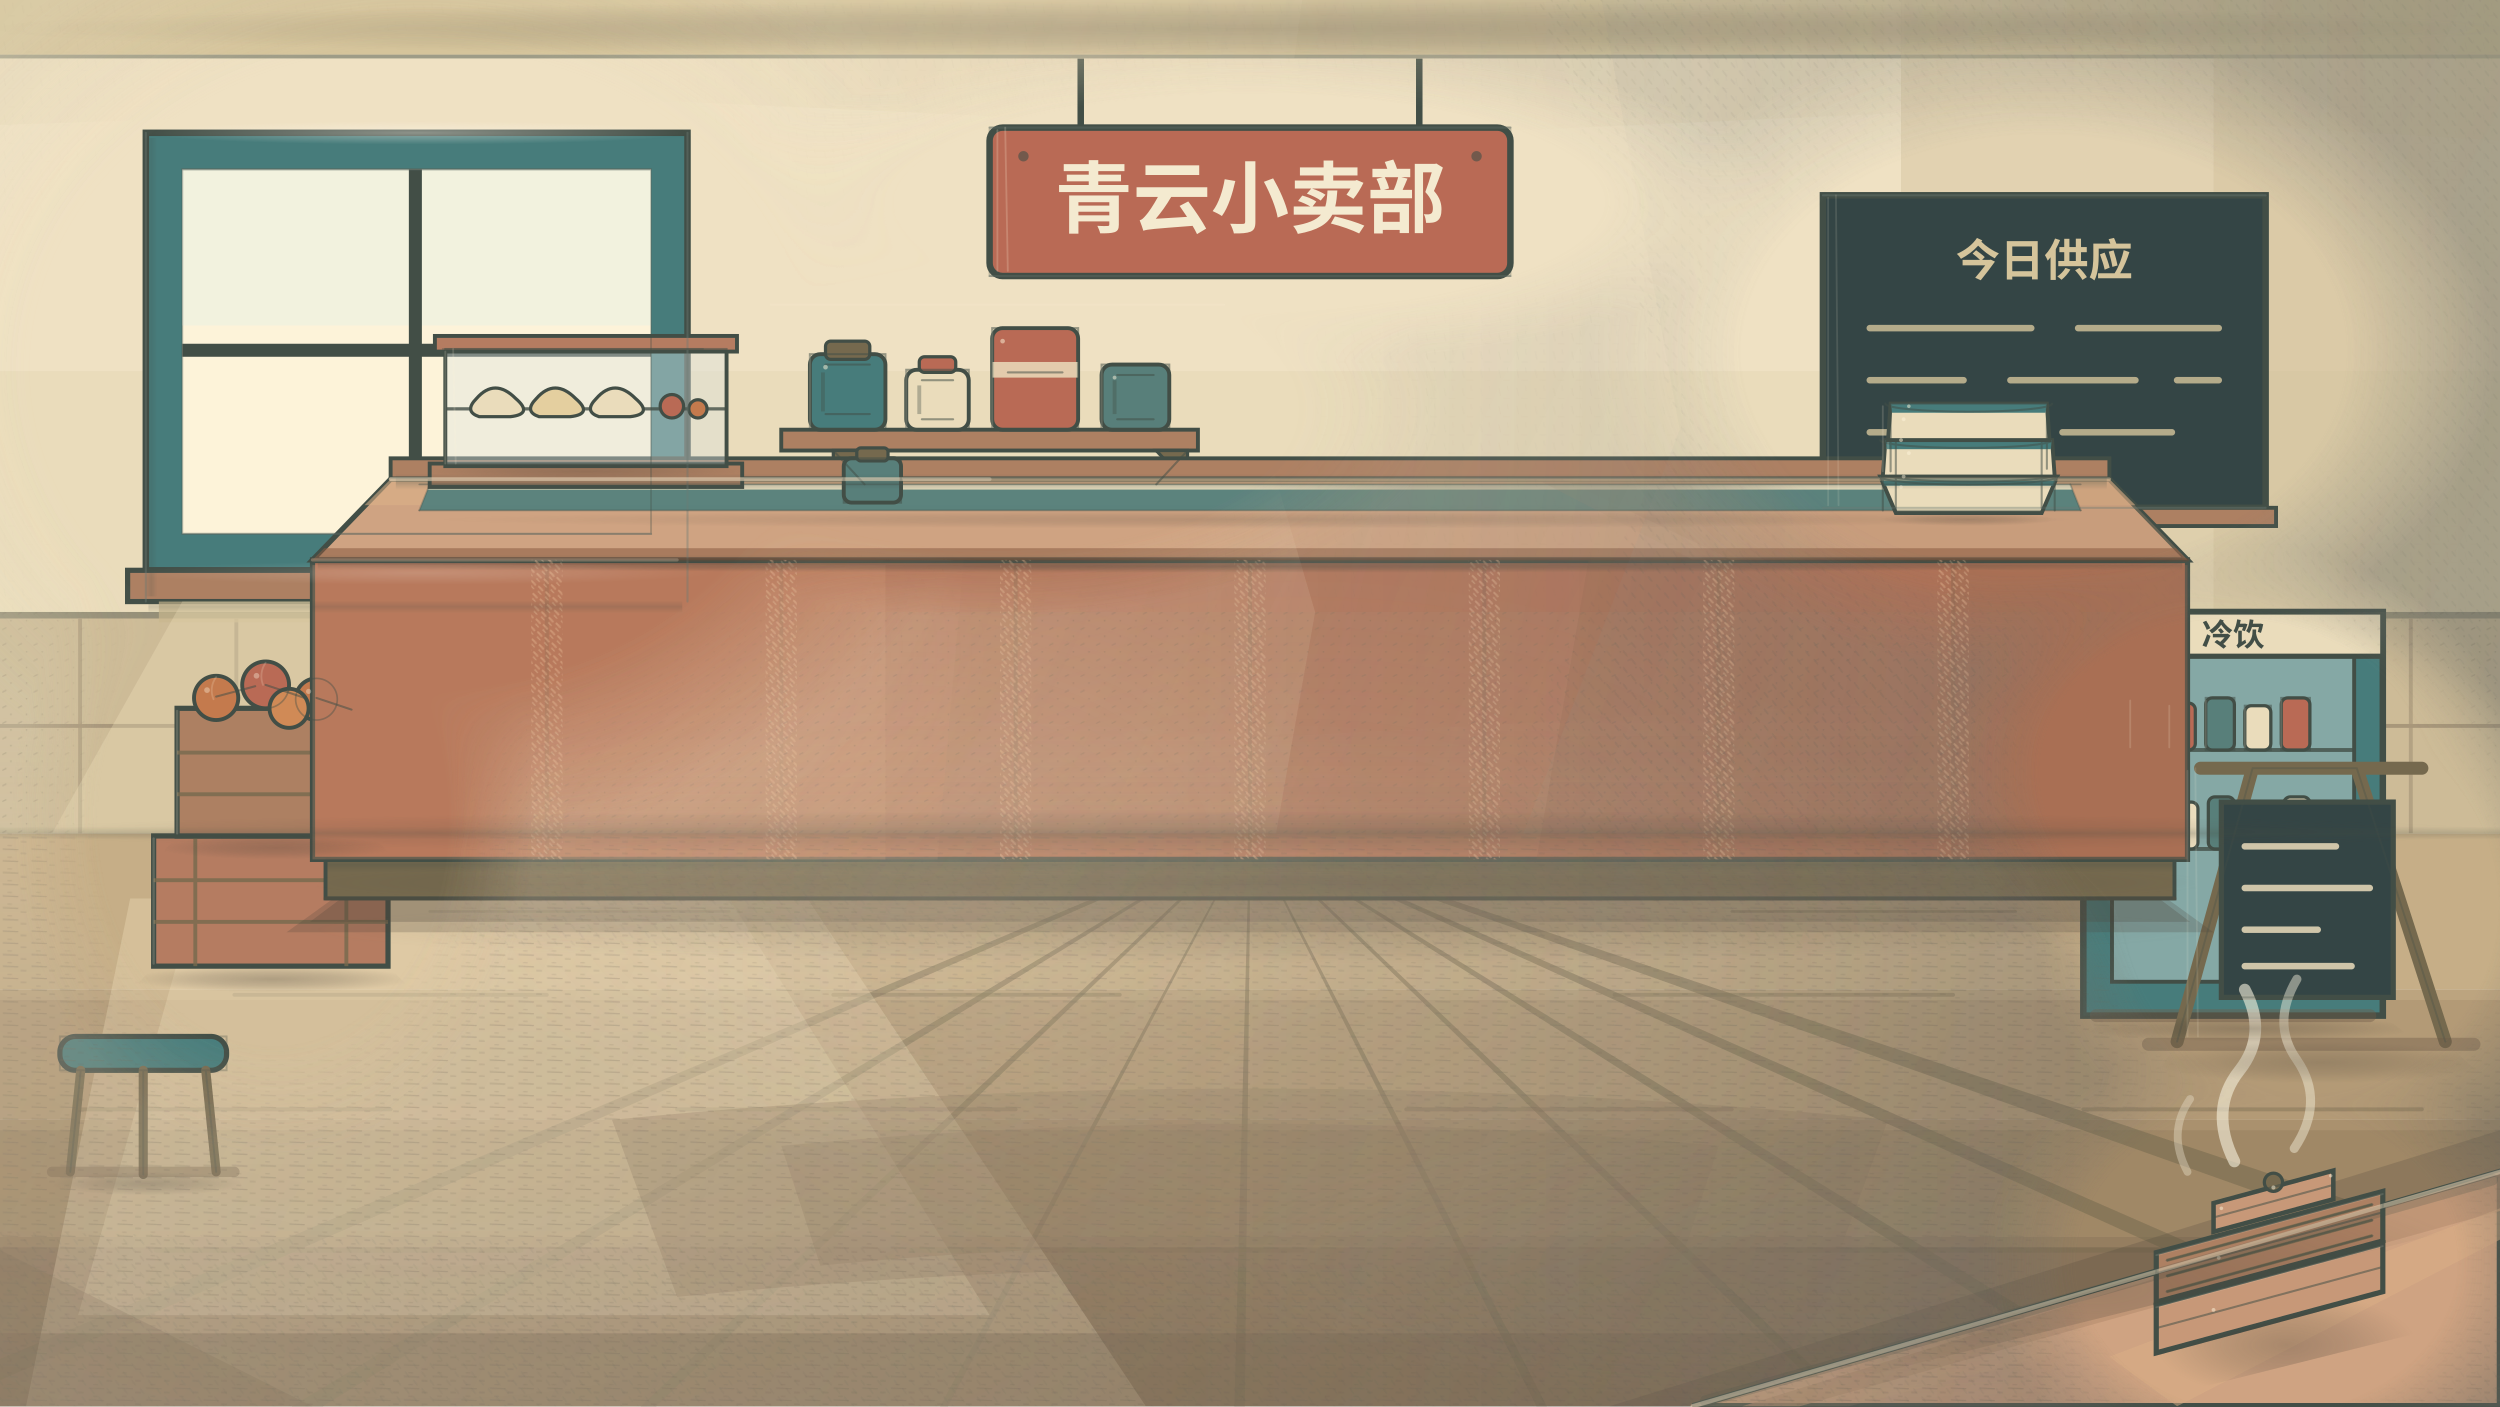
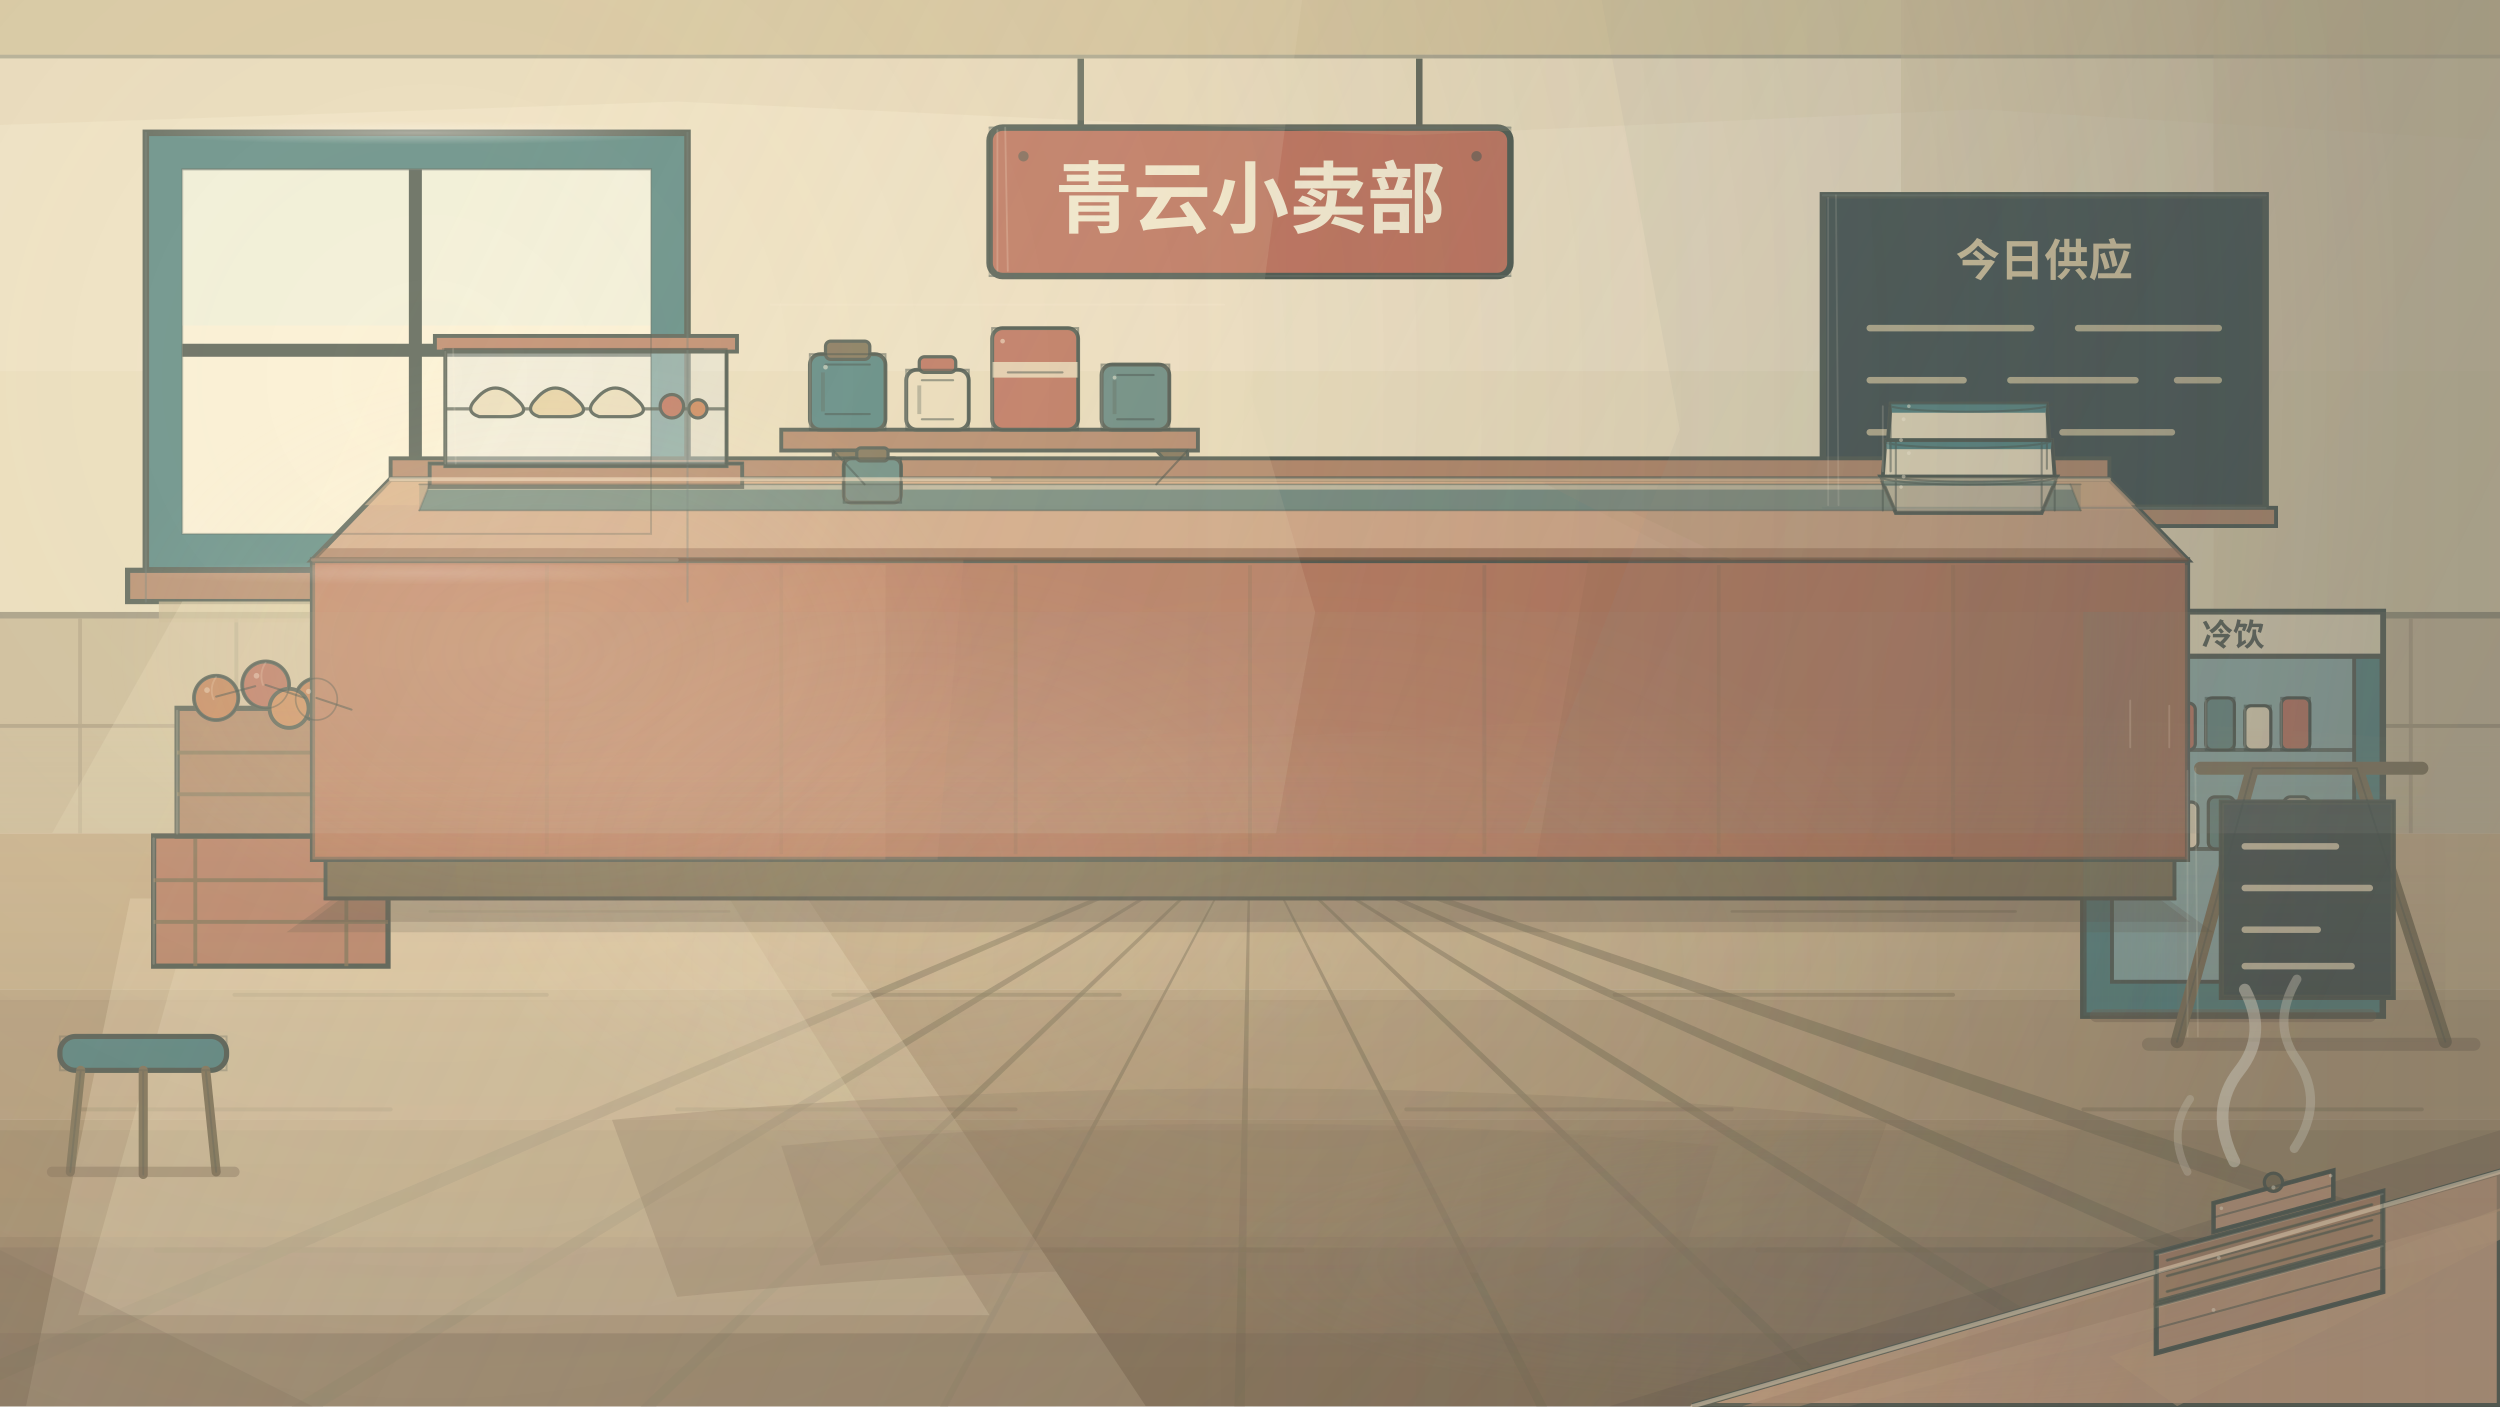
<svg xmlns="http://www.w3.org/2000/svg" width="1920" height="1080" viewBox="0 0 1920 1080">
  <g id="backdrop">
-     <defs>
-       <radialGradient id="m4_hold_0" gradientUnits="userSpaceOnUse" cx="0" cy="0" r="1" gradientTransform="translate(322.0 283.1) scale(446.1 369.1)">
-         <stop offset="0" stop-color="#000000" stop-opacity="1" />
-         <stop offset="0.667" stop-color="#000000" stop-opacity="1" />
-         <stop offset="1" stop-color="#000000" stop-opacity="0" />
-       </radialGradient>
-       <radialGradient id="m4_hold_1" gradientUnits="userSpaceOnUse" cx="0" cy="0" r="1" gradientTransform="translate(960.0 155.0) scale(406.6 124.3)">
-         <stop offset="0" stop-color="#000000" stop-opacity="1" />
-         <stop offset="0.667" stop-color="#000000" stop-opacity="1" />
-         <stop offset="1" stop-color="#000000" stop-opacity="0" />
-       </radialGradient>
-       <radialGradient id="m4_hold_2" gradientUnits="userSpaceOnUse" cx="0" cy="0" r="1" gradientTransform="translate(766.0 314.0) scale(343.4 161.8)">
-         <stop offset="0" stop-color="#000000" stop-opacity="1" />
-         <stop offset="0.667" stop-color="#000000" stop-opacity="1" />
-         <stop offset="1" stop-color="#000000" stop-opacity="0" />
-       </radialGradient>
-       <radialGradient id="m4_hold_3" gradientUnits="userSpaceOnUse" cx="0" cy="0" r="1" gradientTransform="translate(451.0 316.0) scale(246.8 122.4)">
-         <stop offset="0" stop-color="#000000" stop-opacity="1" />
-         <stop offset="0.667" stop-color="#000000" stop-opacity="1" />
-         <stop offset="1" stop-color="#000000" stop-opacity="0" />
-       </radialGradient>
-       <radialGradient id="m4_hold_4" gradientUnits="userSpaceOnUse" cx="0" cy="0" r="1" gradientTransform="translate(1570.0 270.0) scale(347.4 248.7)">
-         <stop offset="0" stop-color="#000000" stop-opacity="1" />
-         <stop offset="0.667" stop-color="#000000" stop-opacity="1" />
-         <stop offset="1" stop-color="#000000" stop-opacity="0" />
-       </radialGradient>
-       <radialGradient id="m4_hold_5" gradientUnits="userSpaceOnUse" cx="0" cy="0" r="1" gradientTransform="translate(1514.0 353.1) scale(161.8 104.6)">
-         <stop offset="0" stop-color="#000000" stop-opacity="1" />
-         <stop offset="0.667" stop-color="#000000" stop-opacity="1" />
-         <stop offset="1" stop-color="#000000" stop-opacity="0" />
-       </radialGradient>
-       <radialGradient id="m4_hold_6" gradientUnits="userSpaceOnUse" cx="0" cy="0" r="1" gradientTransform="translate(210.0 628.0) scale(201.3 260.5)">
-         <stop offset="0" stop-color="#000000" stop-opacity="1" />
-         <stop offset="0.667" stop-color="#000000" stop-opacity="1" />
-         <stop offset="1" stop-color="#000000" stop-opacity="0" />
-       </radialGradient>
-       <radialGradient id="m4_hold_7" gradientUnits="userSpaceOnUse" cx="0" cy="0" r="1" gradientTransform="translate(1713.9 593.0) scale(221.0 175.7)">
-         <stop offset="0" stop-color="#000000" stop-opacity="1" />
-         <stop offset="0.667" stop-color="#000000" stop-opacity="1" />
-         <stop offset="1" stop-color="#000000" stop-opacity="0" />
-       </radialGradient>
-       <radialGradient id="m4_hold_8" gradientUnits="userSpaceOnUse" cx="0" cy="0" r="1" gradientTransform="translate(1775.0 695.0) scale(215.1 215.1)">
-         <stop offset="0" stop-color="#000000" stop-opacity="1" />
-         <stop offset="0.667" stop-color="#000000" stop-opacity="1" />
-         <stop offset="1" stop-color="#000000" stop-opacity="0" />
-       </radialGradient>
-       <radialGradient id="m4_hold_9" gradientUnits="userSpaceOnUse" cx="0" cy="0" r="1" gradientTransform="translate(1741.0 969.0) scale(219.1 175.7)">
-         <stop offset="0" stop-color="#000000" stop-opacity="1" />
-         <stop offset="0.667" stop-color="#000000" stop-opacity="1" />
-         <stop offset="1" stop-color="#000000" stop-opacity="0" />
-       </radialGradient>
-       <mask id="m4_prop_hold_off" maskUnits="userSpaceOnUse" x="-240" y="-240" width="2400" height="1560">
-         <rect x="-240" y="-240" width="2400" height="1560" fill="#ffffff" />
-         <rect x="-124.1" y="-86.0" width="892.2" height="738.2" fill="url(#m4_hold_0)" />
-         <rect x="553.4" y="30.7" width="813.2" height="248.7" fill="url(#m4_hold_1)" />
-         <rect x="422.6" y="152.2" width="686.8" height="323.7" fill="url(#m4_hold_2)" />
-         <rect x="204.2" y="193.6" width="493.5" height="244.9" fill="url(#m4_hold_3)" />
-         <rect x="1222.6" y="21.3" width="694.9" height="497.3" fill="url(#m4_hold_4)" />
-         <rect x="1352.2" y="248.5" width="323.7" height="209.1" fill="url(#m4_hold_5)" />
-         <rect x="8.7" y="367.5" width="402.7" height="521.0" fill="url(#m4_hold_6)" />
-         <rect x="1492.9" y="417.3" width="441.9" height="351.3" fill="url(#m4_hold_7)" />
-         <rect x="1559.9" y="479.9" width="430.1" height="430.1" fill="url(#m4_hold_8)" />
-         <rect x="1521.9" y="793.3" width="438.2" height="351.3" fill="url(#m4_hold_9)" />
-       </mask>
-     </defs>
    <rect x="0" y="0" width="1920" height="640" fill="#eadcbb" />
    <rect x="0" y="0" width="1920" height="42" fill="#d5c49b" />
    <rect x="0" y="42" width="1920" height="3" fill="#424e46" opacity="0.45" />
    <rect x="0" y="45" width="1920" height="240" fill="#f0e3c6" opacity="0.75" />
    <rect x="1460" y="0" width="460" height="640" fill="#c9b78f" opacity="0.35" />
    <rect x="1700" y="0" width="220" height="640" fill="#c9b78f" opacity="0.3" />
    <rect x="0" y="470" width="1920" height="170" fill="#cdbb97" />
    <rect x="0" y="470" width="1920" height="5" fill="#424e46" opacity="0.4" />
    <rect x="0" y="556" width="1920" height="3" fill="#a8977a" />
    <g fill="#a8977a" opacity="0.7">
      <rect x="60" y="475" width="3" height="165" />
      <rect x="180" y="475" width="3" height="165" />
      <rect x="300" y="475" width="3" height="165" />
      <rect x="1760" y="475" width="3" height="165" />
      <rect x="1850" y="475" width="3" height="165" />
    </g>
    <rect x="112" y="102" width="416" height="336" fill="#477c7b" stroke="#424e46" stroke-width="5" />
    <rect x="140" y="130" width="360" height="280" fill="#fdf3d9" />
    <rect x="140" y="130" width="360" height="120" fill="#e9f0e2" opacity="0.55" />
    <rect x="314" y="130" width="10" height="280" fill="#424e46" />
    <rect x="140" y="264" width="360" height="10" fill="#424e46" />
    <rect x="98" y="438" width="446" height="24" fill="#ad8062" stroke="#424e46" stroke-width="4" />
    <rect x="122" y="462" width="396" height="16" fill="#c9b78f" opacity="0.7" />
    <path d="M140 462 L500 462 L760 640 L40 640 Z" fill="#f7e8c3" opacity="0.28" />
    <path d="M830 45 L830 100 M1090 45 L1090 100" stroke="#424e46" stroke-width="5" fill="none" />
    <rect x="760" y="98" width="400" height="114" rx="10" fill="#b96a55" stroke="#424e46" stroke-width="5" />
    <text x="960" y="174" text-anchor="middle" font-family="'Noto Sans CJK SC','Noto Sans SC',sans-serif" font-size="60" font-weight="900" fill="#f4ead0">青云小卖部</text>
    <circle cx="786" cy="120" r="4" fill="#424e46" opacity="0.6" />
    <circle cx="1134" cy="120" r="4" fill="#424e46" opacity="0.6" />
    <rect x="600" y="330" width="320" height="16" fill="#ad8062" stroke="#424e46" stroke-width="3" />
    <path d="M640 346 L640 372 L664 346 Z M912 346 L912 372 L888 346 Z" fill="#75694e" stroke="#424e46" stroke-width="2.5" />
    <rect x="622" y="272" width="58" height="58" rx="8" fill="#477c7b" stroke="#424e46" stroke-width="3" />
    <rect x="634" y="262" width="34" height="14" rx="4" fill="#75694e" stroke="#424e46" stroke-width="2.5" />
    <rect x="696" y="284" width="48" height="46" rx="8" fill="#eadcbb" stroke="#424e46" stroke-width="3" />
    <rect x="706" y="274" width="28" height="12" rx="4" fill="#b96a55" stroke="#424e46" stroke-width="2.5" />
    <rect x="762" y="252" width="66" height="78" rx="8" fill="#b96a55" stroke="#424e46" stroke-width="3" />
    <rect x="762" y="278" width="66" height="12" fill="#eadcbb" opacity="0.85" />
    <rect x="846" y="280" width="52" height="50" rx="8" fill="#587f7a" stroke="#424e46" stroke-width="3" />
    <path d="M632 286 L632 316 M706 296 L706 318 M856 292 L856 318" stroke="#424e46" opacity="0.35" stroke-width="3" fill="none" />
    <rect x="1400" y="150" width="340" height="240" fill="#344545" stroke="#424e46" stroke-width="5" />
    <rect x="1392" y="390" width="356" height="14" fill="#ad8062" stroke="#424e46" stroke-width="3" />
    <text x="1570" y="212" text-anchor="middle" font-family="'Noto Sans CJK SC','Noto Sans SC',sans-serif" font-size="34" font-weight="700" fill="#d5c49b">今日供应</text>
    <g stroke="#d5c49b" stroke-width="5" stroke-linecap="round" opacity="0.8">
      <path d="M1436 252 L1560 252 M1596 252 L1704 252" />
      <path d="M1436 292 L1508 292 M1544 292 L1640 292 M1672 292 L1704 292" />
      <path d="M1436 332 L1548 332 M1584 332 L1668 332" />
      <path d="M1436 366 L1496 366 M1528 366 L1592 366" />
    </g>
  </g>
  <g id="floor">
    <rect x="0" y="640" width="1920" height="120" fill="#c6ae87" />
    <rect x="0" y="760" width="1920" height="100" fill="#b39a76" />
    <rect x="0" y="860" width="1920" height="90" fill="#a08866" />
    <rect x="0" y="950" width="1920" height="130" fill="#8a745a" />
    <rect x="0" y="752" width="1920" height="16" fill="#c6ae87" opacity="0.5" />
    <rect x="0" y="852" width="1920" height="16" fill="#b39a76" opacity="0.5" />
    <rect x="0" y="942" width="1920" height="16" fill="#a08866" opacity="0.5" />
    <g fill="#75694e" opacity="0.55">
      <path d="M958 640 L962 640 L-46 1080 L-86 1080 Z" />
      <path d="M959 640 L961 640 L248 1080 L224 1080 Z" />
      <path d="M959 640 L961 640 L504 1080 L492 1080 Z" />
      <path d="M959.5 640 L960.5 640 L728 1080 L722 1080 Z" />
      <path d="M959.5 640 L960.5 640 L956 1080 L948 1080 Z" />
      <path d="M959.5 640 L960.5 640 L1188 1080 L1180 1080 Z" />
      <path d="M959 640 L961 640 L1424 1080 L1412 1080 Z" />
      <path d="M959 640 L961 640 L1676 1080 L1652 1080 Z" />
      <path d="M958 640 L962 640 L1968 1080 L1928 1080 Z" />
      <path d="M958 640 L962 640 L2276 1080 L2196 1080 Z" />
    </g>
    <g stroke="#75694e" stroke-linecap="round" opacity="0.4" fill="none">
      <path d="M330 700 L560 700 M1330 700 L1548 700" stroke-width="2" />
      <path d="M180 764 L420 764 M640 764 L860 764 M1240 764 L1500 764" stroke-width="3" />
      <path d="M60 852 L300 852 M520 852 L780 852 M1080 852 L1330 852 M1600 852 L1860 852" stroke-width="3" />
      <path d="M120 960 L400 960 M700 960 L1000 960 M1350 960 L1660 960" stroke-width="4" />
    </g>
    <path d="M100 690 L620 690 L880 1080 L20 1080 Z" fill="#f7e8c3" opacity="0.3" />
    <path d="M150 690 L560 690 L760 1010 L60 1010 Z" fill="#f7e8c3" opacity="0.25" />
    <path d="M470 860 Q960 812 1450 860 L1400 996 Q960 952 520 996 Z" fill="#8a745a" opacity="0.32" />
    <path d="M600 880 Q960 846 1320 880 L1290 972 Q960 940 630 972 Z" fill="#8a745a" opacity="0.28" />
    <rect x="0" y="1024" width="1920" height="56" fill="#6e5b47" opacity="0.35" />
    <path d="M0 960 L0 1080 L240 1080 Z" fill="#6e5b47" opacity="0.25" />
    <path d="M1920 960 L1920 1080 L1680 1080 Z" fill="#6e5b47" opacity="0.25" />
  </g>
  <g id="furniture">
    <g>
      <rect x="118" y="642" width="180" height="100" fill="#b57c61" stroke="#424e46" stroke-width="4" />
      <path d="M118 676 L298 676 M118 708 L298 708 M150 642 L150 742 M266 642 L266 742" stroke="#75694e" stroke-width="3" opacity="0.8" fill="none" />
      <rect x="136" y="544" width="150" height="98" fill="#ad8062" stroke="#424e46" stroke-width="4" />
      <path d="M136 578 L286 578 M136 610 L286 610" stroke="#75694e" stroke-width="3" opacity="0.8" fill="none" />
      <circle cx="166" cy="536" r="17" fill="#c47a4d" stroke="#424e46" stroke-width="3" />
      <circle cx="204" cy="526" r="18" fill="#b96a55" stroke="#424e46" stroke-width="3" />
      <circle cx="243" cy="537" r="16" fill="#c47a4d" stroke="#424e46" stroke-width="3" />
      <circle cx="222" cy="544" r="15" fill="#d08a56" stroke="#424e46" stroke-width="3" />
    </g>
    <g>
      <rect x="46" y="796" width="128" height="26" rx="12" fill="#477c7b" stroke="#424e46" stroke-width="4" />
      <path d="M62 822 L54 900 M158 822 L166 900 M110 822 L110 902" stroke="#75694e" stroke-width="7" stroke-linecap="round" fill="none" />
      <path d="M40 900 L180 900" stroke="#6e5b47" stroke-width="8" opacity="0.4" stroke-linecap="round" fill="none" />
    </g>
    <g>
      <rect x="1600" y="470" width="230" height="310" fill="#477c7b" stroke="#424e46" stroke-width="5" />
      <rect x="1622" y="492" width="186" height="262" fill="#dbe4e0" opacity="0.42" />
      <rect x="1622" y="492" width="186" height="262" fill="none" stroke="#424e46" stroke-width="3" />
      <path d="M1622 576 L1808 576 M1622 652 L1808 652" stroke="#424e46" stroke-width="3" opacity="0.8" />
      <g stroke="#424e46" stroke-width="2.5">
        <rect x="1636" y="536" width="22" height="40" rx="5" fill="#eadcbb" />
        <rect x="1666" y="540" width="20" height="36" rx="5" fill="#b96a55" />
        <rect x="1694" y="536" width="22" height="40" rx="5" fill="#587f7a" />
        <rect x="1724" y="542" width="20" height="34" rx="5" fill="#eadcbb" />
        <rect x="1752" y="536" width="22" height="40" rx="5" fill="#b96a55" />
        <rect x="1638" y="612" width="20" height="40" rx="5" fill="#b96a55" />
        <rect x="1666" y="616" width="22" height="36" rx="5" fill="#eadcbb" />
        <rect x="1696" y="612" width="20" height="40" rx="5" fill="#587f7a" />
        <rect x="1724" y="618" width="22" height="34" rx="5" fill="#b96a55" />
        <rect x="1754" y="612" width="20" height="40" rx="5" fill="#eadcbb" />
      </g>
      <rect x="1600" y="470" width="230" height="34" fill="#eadcbb" stroke="#424e46" stroke-width="4" />
      <text x="1715" y="496" text-anchor="middle" font-family="'Noto Sans CJK SC','Noto Sans SC',sans-serif" font-size="24" font-weight="700" fill="#424e46">冷饮</text>
      <path d="M1610 780 L1820 780" stroke="#6e5b47" stroke-width="10" opacity="0.4" stroke-linecap="round" />
    </g>
    <g>
      <path d="M1690 590 L1860 590 M1672 800 L1730 590 L1810 590 L1878 800" stroke="#75694e" stroke-width="10" stroke-linecap="round" fill="none" />
      <rect x="1706" y="616" width="132" height="150" fill="#344545" stroke="#424e46" stroke-width="4" />
      <g stroke="#eadcbb" stroke-width="5" stroke-linecap="round" opacity="0.85">
        <path d="M1724 650 L1794 650 M1724 682 L1820 682 M1724 714 L1780 714 M1724 742 L1806 742" />
      </g>
      <path d="M1650 802 L1900 802" stroke="#6e5b47" stroke-width="10" opacity="0.4" stroke-linecap="round" />
    </g>
  </g>
  <g id="counter">
    <path d="M256 690 L1664 690 L1700 716 L220 716 Z" fill="#4a4238" opacity="0.22" />
    <path d="M262 690 L1658 690 L1682 708 L238 708 Z" fill="#4a4238" opacity="0.25" />
    <path d="M250 660 L1670 660 L1670 690 L250 690 Z" fill="#75694e" stroke="#424e46" stroke-width="3" />
    <rect x="240" y="430" width="1440" height="230" fill="#b07156" stroke="#424e46" stroke-width="4" />
    <path d="M240 430 L1680 430" stroke="#424e46" stroke-width="5" />
    <g stroke="#9a6a50" stroke-width="3" opacity="0.7">
      <path d="M420 434 L420 656 M600 434 L600 656 M780 434 L780 656 M960 434 L960 656 M1140 434 L1140 656 M1320 434 L1320 656 M1500 434 L1500 656" />
    </g>
    <rect x="240" y="434" width="440" height="226" fill="#c98d6b" opacity="0.3" />
    <rect x="1500" y="434" width="180" height="226" fill="#9a6a50" opacity="0.35" />
    <path d="M300 352 L1620 352 L1620 368 L300 368 Z" fill="#ad8062" stroke="#424e46" stroke-width="3" />
    <path id="counter_top_surface" data-support-top="400" d="M300 368 L1620 368 L1680 430 L240 430 Z" fill="#cfa382" stroke="#424e46" stroke-width="4" />
    <path d="M300 368 L1620 368 L1640 388 L280 388 Z" fill="#dcb086" opacity="0.55" />
    <path d="M1200 368 L1620 368 L1680 430 L1330 430 Z" fill="#b98f70" opacity="0.3" />
    <path d="M249 421 L1671 421 L1680 430 L240 430 Z" fill="#8a5a40" opacity="0.55" />
    <path d="M330 372 L1590 372 L1598 392 L322 392 Z" fill="#477c7b" opacity="0.85" />
    <path d="M330 372 L1590 372 L1591.5 376 L328.5 376 Z" fill="#eadcbb" opacity="0.9" />
    <g>
      <rect x="330" y="356" width="240" height="18" fill="#ad8062" stroke="#424e46" stroke-width="3" />
      <rect x="342" y="268" width="216" height="90" fill="#dbe4e0" opacity="0.4" />
      <rect x="342" y="268" width="216" height="90" fill="none" stroke="#424e46" stroke-width="3" />
      <path d="M342 314 L558 314" stroke="#424e46" stroke-width="2.5" opacity="0.8" />
      <g stroke="#424e46" stroke-width="2.5">
        <path d="M366 306 q14 -16 30 0 q14 12 -4 14 l-24 0 q-12 -4 -2 -14 Z" fill="#eadcbb" />
        <path d="M412 306 q14 -16 30 0 q14 12 -4 14 l-24 0 q-12 -4 -2 -14 Z" fill="#e4cf9f" />
        <path d="M458 306 q14 -16 30 0 q14 12 -4 14 l-24 0 q-12 -4 -2 -14 Z" fill="#eadcbb" />
        <circle cx="516" cy="312" r="9" fill="#b96a55" />
        <circle cx="536" cy="314" r="7" fill="#c47a4d" />
      </g>
      <rect x="334" y="258" width="232" height="12" fill="#b57c61" stroke="#424e46" stroke-width="3" />
    </g>
    <g>
      <path d="M1444 366 L1580 366 L1568 394 L1456 394 Z" fill="#eadcbb" stroke="#424e46" stroke-width="3" />
      <path d="M1444 366 L1580 366 L1577 373 L1447 373 Z" fill="#477c7b" />
      <path d="M1448 338 L1576 338 L1578 366 L1446 366 Z" fill="#eadcbb" stroke="#424e46" stroke-width="3" />
      <path d="M1448 338 L1576 338 L1575 345 L1449 345 Z" fill="#477c7b" />
      <path d="M1452 310 L1572 310 L1574 338 L1450 338 Z" fill="#eadcbb" stroke="#424e46" stroke-width="3" />
      <path d="M1452 310 L1572 310 L1571 317 L1453 317 Z" fill="#477c7b" />
    </g>
    <g>
      <rect x="648" y="352" width="44" height="34" rx="6" fill="#587f7a" stroke="#424e46" stroke-width="3" />
      <rect x="658" y="344" width="24" height="10" rx="3" fill="#75694e" stroke="#424e46" stroke-width="2.5" />
      <rect x="1668" y="330" width="0" height="0" fill="none" />
    </g>
  </g>
  <g id="foreground_counter">
    <path d="M1236 1080 L1920 868 L1920 906 L1306 1080 Z" fill="#4a4238" opacity="0.22" />
    <path d="M1300 1080 L1920 900 L1920 1080 Z" fill="#cfa382" stroke="#424e46" stroke-width="5" />
    <path d="M1338 1080 L1920 900 L1920 930 L1382 1080 Z" fill="#b98f70" opacity="0.65" />
    <path d="M1620 1042 L1920 928 L1920 952 L1672 1080 Z" fill="#dcb086" opacity="0.5" />
    <g>
      <path d="M1656 1002 L1830 955 L1830 992 L1656 1039 Z" fill="#c79878" stroke="#424e46" stroke-width="4" />
      <path d="M1656 962 L1830 915 L1830 953 L1656 1000 Z" fill="#ad8062" stroke="#424e46" stroke-width="4" />
      <path d="M1664 992 L1822 949 M1664 980 L1822 937 M1664 968 L1822 925" stroke="#75694e" stroke-width="2.5" opacity="0.8" fill="none" />
      <path d="M1700 946 L1792 921 L1792 899 L1700 924 Z" fill="#c79878" stroke="#424e46" stroke-width="3.5" />
      <circle cx="1746" cy="908" r="7" fill="#75694e" stroke="#424e46" stroke-width="2.5" />
    </g>
    <g stroke="#f7f1de" stroke-linecap="round" fill="none">
      <path d="M1716 892 Q1696 852 1720 822 Q1742 794 1724 760" stroke-width="9" opacity="0.6" />
      <path d="M1762 882 Q1786 846 1764 814 Q1744 786 1764 752" stroke-width="7" opacity="0.45" />
      <path d="M1680 900 Q1664 870 1682 844" stroke-width="6" opacity="0.35" />
    </g>
  </g>
  <g id="material_pigment">
    <defs>
      <linearGradient id="m4_pig_dado_low" x1="0" y1="0" x2="0" y2="1">
        <stop offset="0" stop-color="#c9b78f" stop-opacity="0" />
        <stop offset="1" stop-color="#c9b78f" stop-opacity="0.104" />
      </linearGradient>
      <linearGradient id="m4_pig_floor_depth" x1="0" y1="0" x2="0" y2="1">
        <stop offset="0" stop-color="#dcb086" stop-opacity="0.13" />
        <stop offset="0.4" stop-color="#8a745a" stop-opacity="0.10" />
        <stop offset="1" stop-color="#8a745a" stop-opacity="0.14" />
      </linearGradient>
      <radialGradient id="m4_pig_floor_cool">
        <stop offset="0" stop-color="#7d7f78" stop-opacity="0.13" />
        <stop offset="0.6" stop-color="#7d7f78" stop-opacity="0.08" />
        <stop offset="1" stop-color="#7d7f78" stop-opacity="0" />
      </radialGradient>
      <linearGradient id="m4_pig_counter_low" x1="0" y1="0" x2="0" y2="1">
        <stop offset="0" stop-color="#8a5a40" stop-opacity="0" />
        <stop offset="1" stop-color="#8a5a40" stop-opacity="0.13" />
      </linearGradient>
      <linearGradient id="m4_pig_board_ground" x1="0" y1="0" x2="0" y2="1">
        <stop offset="0" stop-color="#8a745a" stop-opacity="0" />
        <stop offset="1" stop-color="#8a745a" stop-opacity="0.104" />
      </linearGradient>
      <linearGradient id="m4_pig_cooler" x1="0" y1="0" x2="1" y2="0">
        <stop offset="0" stop-color="#587f7a" stop-opacity="0.156" />
        <stop offset="1" stop-color="#587f7a" stop-opacity="0" />
      </linearGradient>
    </defs>
-     <g mask="url(#m4_prop_hold_off)">
+     <g>
      <path d="M0 0 L1000 0 L960 300 L1010 470 L980 640 L0 640 Z" fill="#f7e8c3" opacity="0.13" />
      <path d="M1230 0 L1920 0 L1920 640 L1170 640 L1290 330 Z" fill="#8f9a93" opacity="0.104" />
      <path d="M0 96 L520 78 L1080 104 L1520 84 L1920 108 L1920 0 L0 0 Z" fill="#c9b78f" opacity="0.156" />
      <path d="M0 552 L460 536 L980 566 L1440 540 L1920 572 L1920 640 L0 640 Z" fill="url(#m4_pig_dado_low)" />
      <rect x="0" y="470" width="1920" height="170" fill="#a8977a" opacity="0.117" />
      <rect x="0" y="640" width="1920" height="440" fill="url(#m4_pig_floor_depth)" />
      <rect x="940" y="860" width="980" height="220" fill="url(#m4_pig_floor_cool)" />
      <path d="M240 430 L740 430 L720 660 L240 660 Z" fill="#c98d6b" opacity="0.208" />
      <path d="M1220 430 L1680 430 L1680 660 L1180 660 Z" fill="#8a5a40" opacity="0.182" />
      <path d="M240 596 L1680 596 L1680 660 L240 660 Z" fill="url(#m4_pig_counter_low)" />
      <path d="M300 368 L1620 368 L1640 392 L286 392 Z" fill="#dcb086" opacity="0.234" />
      <path d="M1180 368 L1620 368 L1680 430 L1300 430 Z" fill="#b98f70" opacity="0.156" />
      <path d="M1600 470 L1690 470 L1690 780 L1600 780 Z" fill="url(#m4_pig_cooler)" />
      <path d="M1672 600 L1878 600 L1878 800 L1672 800 Z" fill="url(#m4_pig_board_ground)" />
      <path d="M322 372 L1598 372 L1598 392 L322 392 Z" fill="#355f63" opacity="0.182" />
      <path d="M1300 1080 L1920 900 L1920 952 L1420 1080 Z" fill="#dcb086" opacity="0.13" />
    </g>
  </g>
  <g id="material_detail">
-     <defs>
-       <pattern id="m4_joint_ink" width="7" height="7" patternUnits="userSpaceOnUse" patternTransform="rotate(38)">
-         <path d="M1.6 2.2 L5.4 2.8" stroke="#d9a884" stroke-width="1.6" stroke-linecap="round" opacity="0.55" />
-         <path d="M3.4 5.4 L6.2 5.9" stroke="#e6c39b" stroke-width="1.1" stroke-linecap="round" opacity="0.38" />
-       </pattern>
-     </defs>
    <g stroke="#6b7a72" fill="none" stroke-width="1.6" opacity="0.4" stroke-linecap="round">
-       <path d="M140 130 L500 130 M140 410 L500 410 M112 102 L112 462 M528 102 L528 462" />
+       <path d="M140 130 L500 130 M112 102 L112 462 M528 102 L528 462" />
      <path d="M760 98 L1160 98 M760 212 L1160 212" />
      <path d="M1400 150 L1740 150 M1400 390 L1740 390" />
    </g>
    <g fill="none" stroke-linecap="round">
      <path d="M300 368 L1620 368" stroke="#e6c39b" stroke-width="2.6" opacity="0.5" />
      <path d="M240 430 L1680 430" stroke="#6d4630" stroke-width="2.4" opacity="0.45" />
      <path d="M250 690 L1670 690" stroke="#5c4a3a" stroke-width="3" opacity="0.35" />
      <path d="M1300 1080 L1920 900" stroke="#e6c39b" stroke-width="3" opacity="0.4" />
-     </g>
-     <g>
-       <rect x="408" y="430" width="24" height="230" fill="url(#m4_joint_ink)" />
-       <rect x="588" y="430" width="24" height="230" fill="url(#m4_joint_ink)" />
-       <rect x="768" y="430" width="24" height="230" fill="url(#m4_joint_ink)" />
-       <rect x="948" y="430" width="24" height="230" fill="url(#m4_joint_ink)" />
-       <rect x="1128" y="430" width="24" height="230" fill="url(#m4_joint_ink)" />
-       <rect x="1308" y="430" width="24" height="230" fill="url(#m4_joint_ink)" />
-       <rect x="1488" y="430" width="24" height="230" fill="url(#m4_joint_ink)" />
    </g>
    <g fill="none" stroke="#424e46" stroke-width="1.6" opacity="0.52" stroke-linecap="round">
      <path d="M622 272 h58 v58 h-58 Z M696 284 h48 v46 h-48 Z M762 252 h66 v78 h-66 Z M846 280 h52 v50 h-52 Z" />
      <path d="M640 346 L664 372 M912 346 L888 372" />
      <path d="M1444 366 L1580 366 L1568 394 L1456 394 Z M1448 338 L1576 338 L1578 366 L1446 366 Z M1452 310 L1572 310 L1574 338 L1450 338 Z" />
      <path d="M330 356 h240 M342 268 h216 v90 h-216 Z" />
      <path d="M1656 1002 L1830 955 L1830 992 L1656 1039 Z M1656 962 L1830 915 L1830 953 L1656 1000 Z M1664 992 L1822 949 M1664 980 L1822 937 M1664 968 L1822 925" />
      <path d="M1700 946 L1792 921 L1792 899 L1700 924 Z" />
      <path d="M1700 924 L1792 899 M1656 962 L1830 915 M1656 1002 L1830 955" />
      <path d="M648 352 h44 v34 h-44 Z" />
      <path d="M1444 338 a66 6 0 0 0 132 0 M1452 366 a66 6 0 0 0 124 0 M1444 366 a66 6 0 0 0 136 0 M1448 310 a62 6 0 0 0 128 0" />
      <path d="M1452 312 v50 M1572 312 v48 M1456 340 v52 M1568 340 v50 M1446 368 v24 M1578 368 v24" />
      <path d="M634 280 h34 M708 292 h24 M774 286 h42 M858 288 h28 M634 318 h34 M708 322 h24 M858 322 h28" />
      <path d="M1694 536 h22 v40 h-22 Z M1724 542 h20 v34 h-20 Z M1752 536 h22 v40 h-22 Z" />
      <path d="M1656 978 L1830 931 M1656 1020 L1830 973 M1700 935 L1792 910" />
      <path d="M166 535 L196 527 M204 526 L234 536 M243 536 L270 545" />
    </g>
    <g fill="none" stroke="#424e46" stroke-width="1.5" opacity="0.3" stroke-linecap="round">
      <path d="M46 796 h128 v26 h-128 Z M62 822 L54 900 M158 822 L166 900 M110 822 L110 902" />
      <path d="M1672 800 L1730 590 L1810 590 L1878 800 M1706 616 h132 v150 h-132 Z" />
      <path d="M140 130 h360 v280 h-360 Z M760 98 h400 v114 h-400 Z" />
      <path d="M330 372 L322 392 M1590 372 L1598 392" />
    </g>
    <g fill="#fdf3d9" opacity="0.5">
      <circle cx="634" cy="282" r="1.8" />
      <circle cx="770" cy="262" r="1.8" />
      <circle cx="856" cy="290" r="1.5" />
      <circle cx="1462" cy="322" r="1.5" />
      <circle cx="1466" cy="348" r="1.5" />
      <circle cx="1460" cy="374" r="1.4" />
      <circle cx="1700" cy="1006" r="1.5" />
      <circle cx="1704" cy="966" r="1.5" />
      <circle cx="1460" cy="338" r="1.5" />
      <circle cx="1462" cy="366" r="1.5" />
      <circle cx="1466" cy="312" r="1.4" />
      <circle cx="1746" cy="912" r="1.6" />
      <circle cx="1706" cy="928" r="1.4" />
      <circle cx="1790" cy="903" r="1.3" />
    </g>
    <g fill="none" stroke="#424e46" stroke-width="1.3" opacity="0.4" stroke-linecap="round">
      <path d="M166 519 a17 17 0 1 0 0.1 0 M204 508 a18 18 0 1 0 0.1 0 M243 521 a16 16 0 1 0 0.1 0" />
      <path d="M322 372 L1598 372 M322 392 L1598 392" />
      <path d="M340 268 L540 268" />
    </g>
    <g fill="#fff8e6" opacity="0.35">
      <circle cx="159" cy="530" r="2.2" />
      <circle cx="197" cy="519" r="2.2" />
      <circle cx="237" cy="531" r="2" />
    </g>
  </g>
-   <g id="material_paper">
-     <defs>
-       <pattern id="m4_tooth_wall" width="14" height="14" patternUnits="userSpaceOnUse">
-         <path d="M3.1 4.2 L4.3 9.8" stroke="#6b6152" stroke-width="0.7" stroke-linecap="round" opacity="0.15" />
-         <path d="M9.6 2.4 L10.2 6.1" stroke="#5c5346" stroke-width="0.6" stroke-linecap="round" opacity="0.12" />
-         <path d="M6.4 11.8 L11.2 12.2" stroke="#6b6152" stroke-width="0.6" stroke-linecap="round" opacity="0.11" />
-       </pattern>
-       <pattern id="m4_tooth_ground" width="12" height="12" patternUnits="userSpaceOnUse">
-         <path d="M2.2 3.4 L4.6 2.2" stroke="#6b6152" stroke-width="1.0" stroke-linecap="round" opacity="0.24" />
-         <circle cx="8.4" cy="8.6" r="0.7" fill="#5c5346" opacity="0.20" />
-       </pattern>
-       <pattern id="m4_tooth_floor" width="22" height="9" patternUnits="userSpaceOnUse">
-         <path d="M2.5 4.1 L13.6 4.6" stroke="#6b6152" stroke-width="1.0" stroke-linecap="round" opacity="0.26" />
-         <path d="M16.2 7.4 L19.9 7.5" stroke="#5c5346" stroke-width="0.9" stroke-linecap="round" opacity="0.21" />
-         <path d="M6.1 1.4 L8.9 1.5" stroke="#5c5346" stroke-width="0.8" stroke-linecap="round" opacity="0.18" />
-       </pattern>
-       <pattern id="m4_shade_hatch" width="9" height="9" patternUnits="userSpaceOnUse" patternTransform="rotate(45)">
-         <path d="M2.4 3.0 L6.5 3.6" stroke="#424e46" stroke-width="1.2" stroke-linecap="round" opacity="0.22" />
-       </pattern>
-       <linearGradient id="m4_dry_brush_h" x1="0" y1="0" x2="0" y2="1">
-         <stop offset="0" stop-color="#424e46" stop-opacity="0" />
-         <stop offset="0.5" stop-color="#424e46" stop-opacity="0.26" />
-         <stop offset="1" stop-color="#424e46" stop-opacity="0" />
-       </linearGradient>
-       <linearGradient id="m4_dry_brush_h_light" x1="0" y1="0" x2="0" y2="1">
-         <stop offset="0" stop-color="#424e46" stop-opacity="0" />
-         <stop offset="0.5" stop-color="#424e46" stop-opacity="0.18" />
-         <stop offset="1" stop-color="#424e46" stop-opacity="0" />
-       </linearGradient>
-       <linearGradient id="m4_dry_brush_v_light" x1="0" y1="0" x2="1" y2="0">
-         <stop offset="0" stop-color="#424e46" stop-opacity="0" />
-         <stop offset="0.5" stop-color="#424e46" stop-opacity="0.18" />
-         <stop offset="1" stop-color="#424e46" stop-opacity="0" />
-       </linearGradient>
-     </defs>
-     <g fill="url(#m4_tooth_wall)" opacity="0.24" mask="url(#m4_prop_hold_off)">
-       <rect x="0" y="0" width="1920" height="126" />
-       <rect x="0" y="126" width="134" height="344" />
-       <rect x="506" y="126" width="1414" height="344" />
-     </g>
-     <g fill="url(#m4_tooth_ground)" mask="url(#m4_prop_hold_off)">
-       <rect x="0" y="470" width="1920" height="170" />
-     </g>
-     <g fill="url(#m4_tooth_floor)" mask="url(#m4_prop_hold_off)">
-       <rect x="0" y="640" width="1920" height="440" />
-     </g>
-     <g fill="url(#m4_shade_hatch)" mask="url(#m4_prop_hold_off)">
-       <path d="M1180 0 L1920 0 L1920 640 L1130 640 L1290 330 Z" opacity="0.34" />
-       <path d="M1250 430 L1680 430 L1680 660 L1210 660 Z" opacity="0.30" />
-       <path d="M0 946 L880 962 L1420 990 L1920 1030 L1920 1080 L0 1080 Z" opacity="0.34" />
-       <path d="M256 660 L1680 660 L1680 726 L240 726 Z" opacity="0.30" />
-     </g>
-     <g>
-       <rect x="244" y="426" width="1432" height="12" fill="url(#m4_dry_brush_h)" />
-       <rect x="250" y="658" width="1420" height="12" fill="url(#m4_dry_brush_h)" />
-       <rect x="304" y="364" width="1314" height="12" fill="url(#m4_dry_brush_h)" />
-       <rect x="114" y="461" width="410" height="10" fill="url(#m4_dry_brush_h_light)" />
-       <rect x="111" y="106" width="10" height="352" fill="url(#m4_dry_brush_v_light)" />
-       <rect x="0" y="635" width="1920" height="10" fill="url(#m4_dry_brush_h_light)" />
-       <path d="M1310 1076 L1914 906" stroke="#424e46" stroke-width="9" opacity="0.22" fill="none" stroke-linecap="round" />
-     </g>
-   </g>
  <g id="lighting_shade">
    <defs>
      <radialGradient id="m4_light_falloff" gradientUnits="userSpaceOnUse" cx="330" cy="290" r="1520">
        <stop offset="0" stop-color="#6d6a60" stop-opacity="0" />
        <stop offset="0.42" stop-color="#665f57" stop-opacity="0.05" />
        <stop offset="0.76" stop-color="#625c52" stop-opacity="0.13" />
        <stop offset="1" stop-color="#565047" stop-opacity="0.26" />
      </radialGradient>
      <linearGradient id="m4_cool_fill" gradientUnits="userSpaceOnUse" x1="900" y1="0" x2="1920" y2="0">
        <stop offset="0" stop-color="#68737a" stop-opacity="0" />
        <stop offset="1" stop-color="#68737a" stop-opacity="0.16" />
      </linearGradient>
-       <radialGradient id="m4_ao_pool_20">
-         <stop offset="0" stop-color="#4a4238" stop-opacity="0.20" />
-         <stop offset="0.5" stop-color="#4a4238" stop-opacity="0.12" />
-         <stop offset="1" stop-color="#4a4238" stop-opacity="0" />
-       </radialGradient>
-       <radialGradient id="m4_ao_pool_26">
-         <stop offset="0" stop-color="#4a4238" stop-opacity="0.26" />
-         <stop offset="0.5" stop-color="#4a4238" stop-opacity="0.16" />
-         <stop offset="1" stop-color="#4a4238" stop-opacity="0" />
-       </radialGradient>
-       <radialGradient id="m4_ao_pool_32">
-         <stop offset="0" stop-color="#4a4238" stop-opacity="0.32" />
-         <stop offset="0.5" stop-color="#4a4238" stop-opacity="0.19" />
-         <stop offset="1" stop-color="#4a4238" stop-opacity="0" />
-       </radialGradient>
-       <radialGradient id="m4_ao_pool_38">
-         <stop offset="0" stop-color="#4a4238" stop-opacity="0.38" />
-         <stop offset="0.5" stop-color="#4a4238" stop-opacity="0.23" />
-         <stop offset="1" stop-color="#4a4238" stop-opacity="0" />
-       </radialGradient>
    </defs>
-     <g mask="url(#m4_prop_hold_off)">
+     <g>
      <rect x="-240" y="-240" width="2400" height="1560" fill="url(#m4_light_falloff)" />
      <rect x="880" y="-240" width="1280" height="1560" fill="url(#m4_cool_fill)" />
-     </g>
-     <g>
-       <path d="M256 656 L1670 656 L1700 700 L232 700 Z" fill="url(#m4_ao_pool_32)" />
-       <path d="M0 622 L1920 622 L1920 656 L0 656 Z" fill="url(#m4_ao_pool_26)" />
-       <rect x="240" y="430" width="1440" height="10" fill="url(#m4_ao_pool_38)" />
-       <path d="M1620 780 L1830 780 L1856 800 L1596 800 Z" fill="url(#m4_ao_pool_32)" />
-       <path d="M118 742 L298 742 L318 762 L100 762 Z" fill="url(#m4_ao_pool_32)" />
-       <path d="M136 642 L286 642 L304 660 L120 660 Z" fill="url(#m4_ao_pool_26)" />
-       <path d="M46 900 L180 900 L190 918 L38 918 Z" fill="url(#m4_ao_pool_32)" />
-       <path d="M1672 800 L1878 800 L1912 832 L1652 832 Z" fill="url(#m4_ao_pool_26)" />
-       <path d="M1656 1039 L1830 992 L1856 1024 L1656 1074 Z" fill="url(#m4_ao_pool_32)" />
-       <path d="M1300 1080 L1920 900 L1920 936 L1340 1080 Z" fill="url(#m4_ao_pool_26)" />
-       <path d="M330 392 L1600 392 L1600 406 L334 406 Z" fill="url(#m4_ao_pool_20)" />
-       <path d="M330 356 L570 356 L570 368 L330 368 Z" fill="url(#m4_ao_pool_26)" />
-       <path d="M1444 394 L1580 394 L1580 404 L1444 404 Z" fill="url(#m4_ao_pool_26)" />
-       <path d="M251 688 L1672 688 L1706 740 L226 740 Z" fill="url(#m4_ao_pool_20)" />
-       <path d="M0 0 L1920 0 L1920 44 L0 44 Z" fill="url(#m4_ao_pool_26)" />
    </g>
  </g>
  <g id="lighting_key">
    <defs>
      <linearGradient id="m4_window_key" gradientUnits="userSpaceOnUse" x1="300" y1="250" x2="1780" y2="980">
        <stop offset="0" stop-color="#fdf3d9" stop-opacity="0.16" />
        <stop offset="0.34" stop-color="#fdf3d9" stop-opacity="0.09" />
        <stop offset="0.72" stop-color="#fdf3d9" stop-opacity="0.03" />
        <stop offset="1" stop-color="#fdf3d9" stop-opacity="0" />
      </linearGradient>
      <radialGradient id="m4_key_pool_wall" gradientUnits="userSpaceOnUse" cx="0" cy="0" r="1" gradientTransform="translate(420 500) scale(340 232)">
        <stop offset="0" stop-color="#fdf3d9" stop-opacity="0.13" />
        <stop offset="0.5" stop-color="#fdf3d9" stop-opacity="0.075" />
        <stop offset="1" stop-color="#fdf3d9" stop-opacity="0" />
      </radialGradient>
      <radialGradient id="m4_key_pool_floor" gradientUnits="userSpaceOnUse" cx="0" cy="0" r="1" gradientTransform="translate(700 660) scale(370 240)">
        <stop offset="0" stop-color="#fdf3d9" stop-opacity="0.09" />
        <stop offset="0.55" stop-color="#fdf3d9" stop-opacity="0.05" />
        <stop offset="1" stop-color="#fdf3d9" stop-opacity="0" />
      </radialGradient>
      <radialGradient id="m4_key_pool_actor" gradientUnits="userSpaceOnUse" cx="0" cy="0" r="1" gradientTransform="translate(1000 740) scale(500 300)">
        <stop offset="0" stop-color="#fdf3d9" stop-opacity="0.075" />
        <stop offset="0.55" stop-color="#fdf3d9" stop-opacity="0.045" />
        <stop offset="1" stop-color="#fdf3d9" stop-opacity="0" />
      </radialGradient>
      <radialGradient id="m4_key_rim" gradientUnits="userSpaceOnUse" cx="0" cy="0" r="1" gradientTransform="translate(320 102) scale(208 9)">
        <stop offset="0" stop-color="#fffaf0" stop-opacity="0.4" />
        <stop offset="0.5" stop-color="#fffaf0" stop-opacity="0.2" />
        <stop offset="1" stop-color="#fffaf0" stop-opacity="0" />
      </radialGradient>
      <radialGradient id="m4_key_sill" gradientUnits="userSpaceOnUse" cx="0" cy="0" r="1" gradientTransform="translate(322 440) scale(224 9)">
        <stop offset="0" stop-color="#fffaf0" stop-opacity="0.17" />
        <stop offset="0.55" stop-color="#fffaf0" stop-opacity="0.08" />
        <stop offset="1" stop-color="#fffaf0" stop-opacity="0" />
      </radialGradient>
    </defs>
-     <rect x="-240" y="-240" width="2400" height="1560" fill="url(#m4_window_key)" mask="url(#m4_prop_hold_off)" />
-     <g mask="url(#m4_prop_hold_off)">
+     <rect x="-240" y="-240" width="2400" height="1560" fill="url(#m4_window_key)" />
+     <g>
      <rect x="60" y="250" width="740" height="520" fill="url(#m4_key_pool_wall)" />
      <rect x="300" y="420" width="800" height="560" fill="url(#m4_key_pool_floor)" />
    </g>
    <rect x="480" y="420" width="1040" height="640" fill="url(#m4_key_pool_actor)" />
    <rect x="100" y="84" width="440" height="36" fill="url(#m4_key_rim)" />
    <rect x="90" y="424" width="464" height="32" fill="url(#m4_key_sill)" />
    <g stroke="#fff3da" fill="none" stroke-linecap="round">
      <path d="M300 368 L760 368" stroke-width="3" opacity="0.3" />
      <path d="M240 430 L520 430" stroke-width="2.5" opacity="0.22" />
      <path d="M1300 1080 L1920 900" stroke-width="3.5" opacity="0.26" />
      <path d="M622 274 L622 328 M696 286 L696 328 M762 254 L762 328 M846 282 L846 328" stroke-width="1.6" opacity="0.16" />
      <path d="M592 234 L940 234" stroke-width="1.6" opacity="0.14" />
      <path d="M1636 538 L1636 574 M1666 542 L1666 574 M1694 538 L1694 574 M1724 544 L1724 574 M1752 538 L1752 574" stroke-width="1.4" opacity="0.16" />
      <path d="M1446 312 L1446 362 M1450 340 L1450 364" stroke-width="1.4" opacity="0.16" />
      <path d="M136 546 L136 640 M118 644 L118 740" stroke-width="1.8" opacity="0.16" />
      <path d="M166 520 a17 17 0 0 0 -2 17 M204 509 a18 18 0 0 0 -2 17" stroke-width="1.4" opacity="0.18" />
      <path d="M1656 964 L1830 917 M1656 1004 L1830 957" stroke-width="1.4" opacity="0.12" />
      <path d="M342 270 L342 356 M348 268 L350 356" stroke-width="1.4" opacity="0.16" />
      <path d="M1404 152 L1404 388 M1410 150 L1412 388" stroke-width="1.4" opacity="0.12" />
      <path d="M1680 592 L1680 796 M1686 590 L1688 796" stroke-width="1.4" opacity="0.12" />
      <path d="M766 100 L766 208 M772 98 L774 208" stroke-width="1.4" opacity="0.2" />
    </g>
  </g>
</svg>
